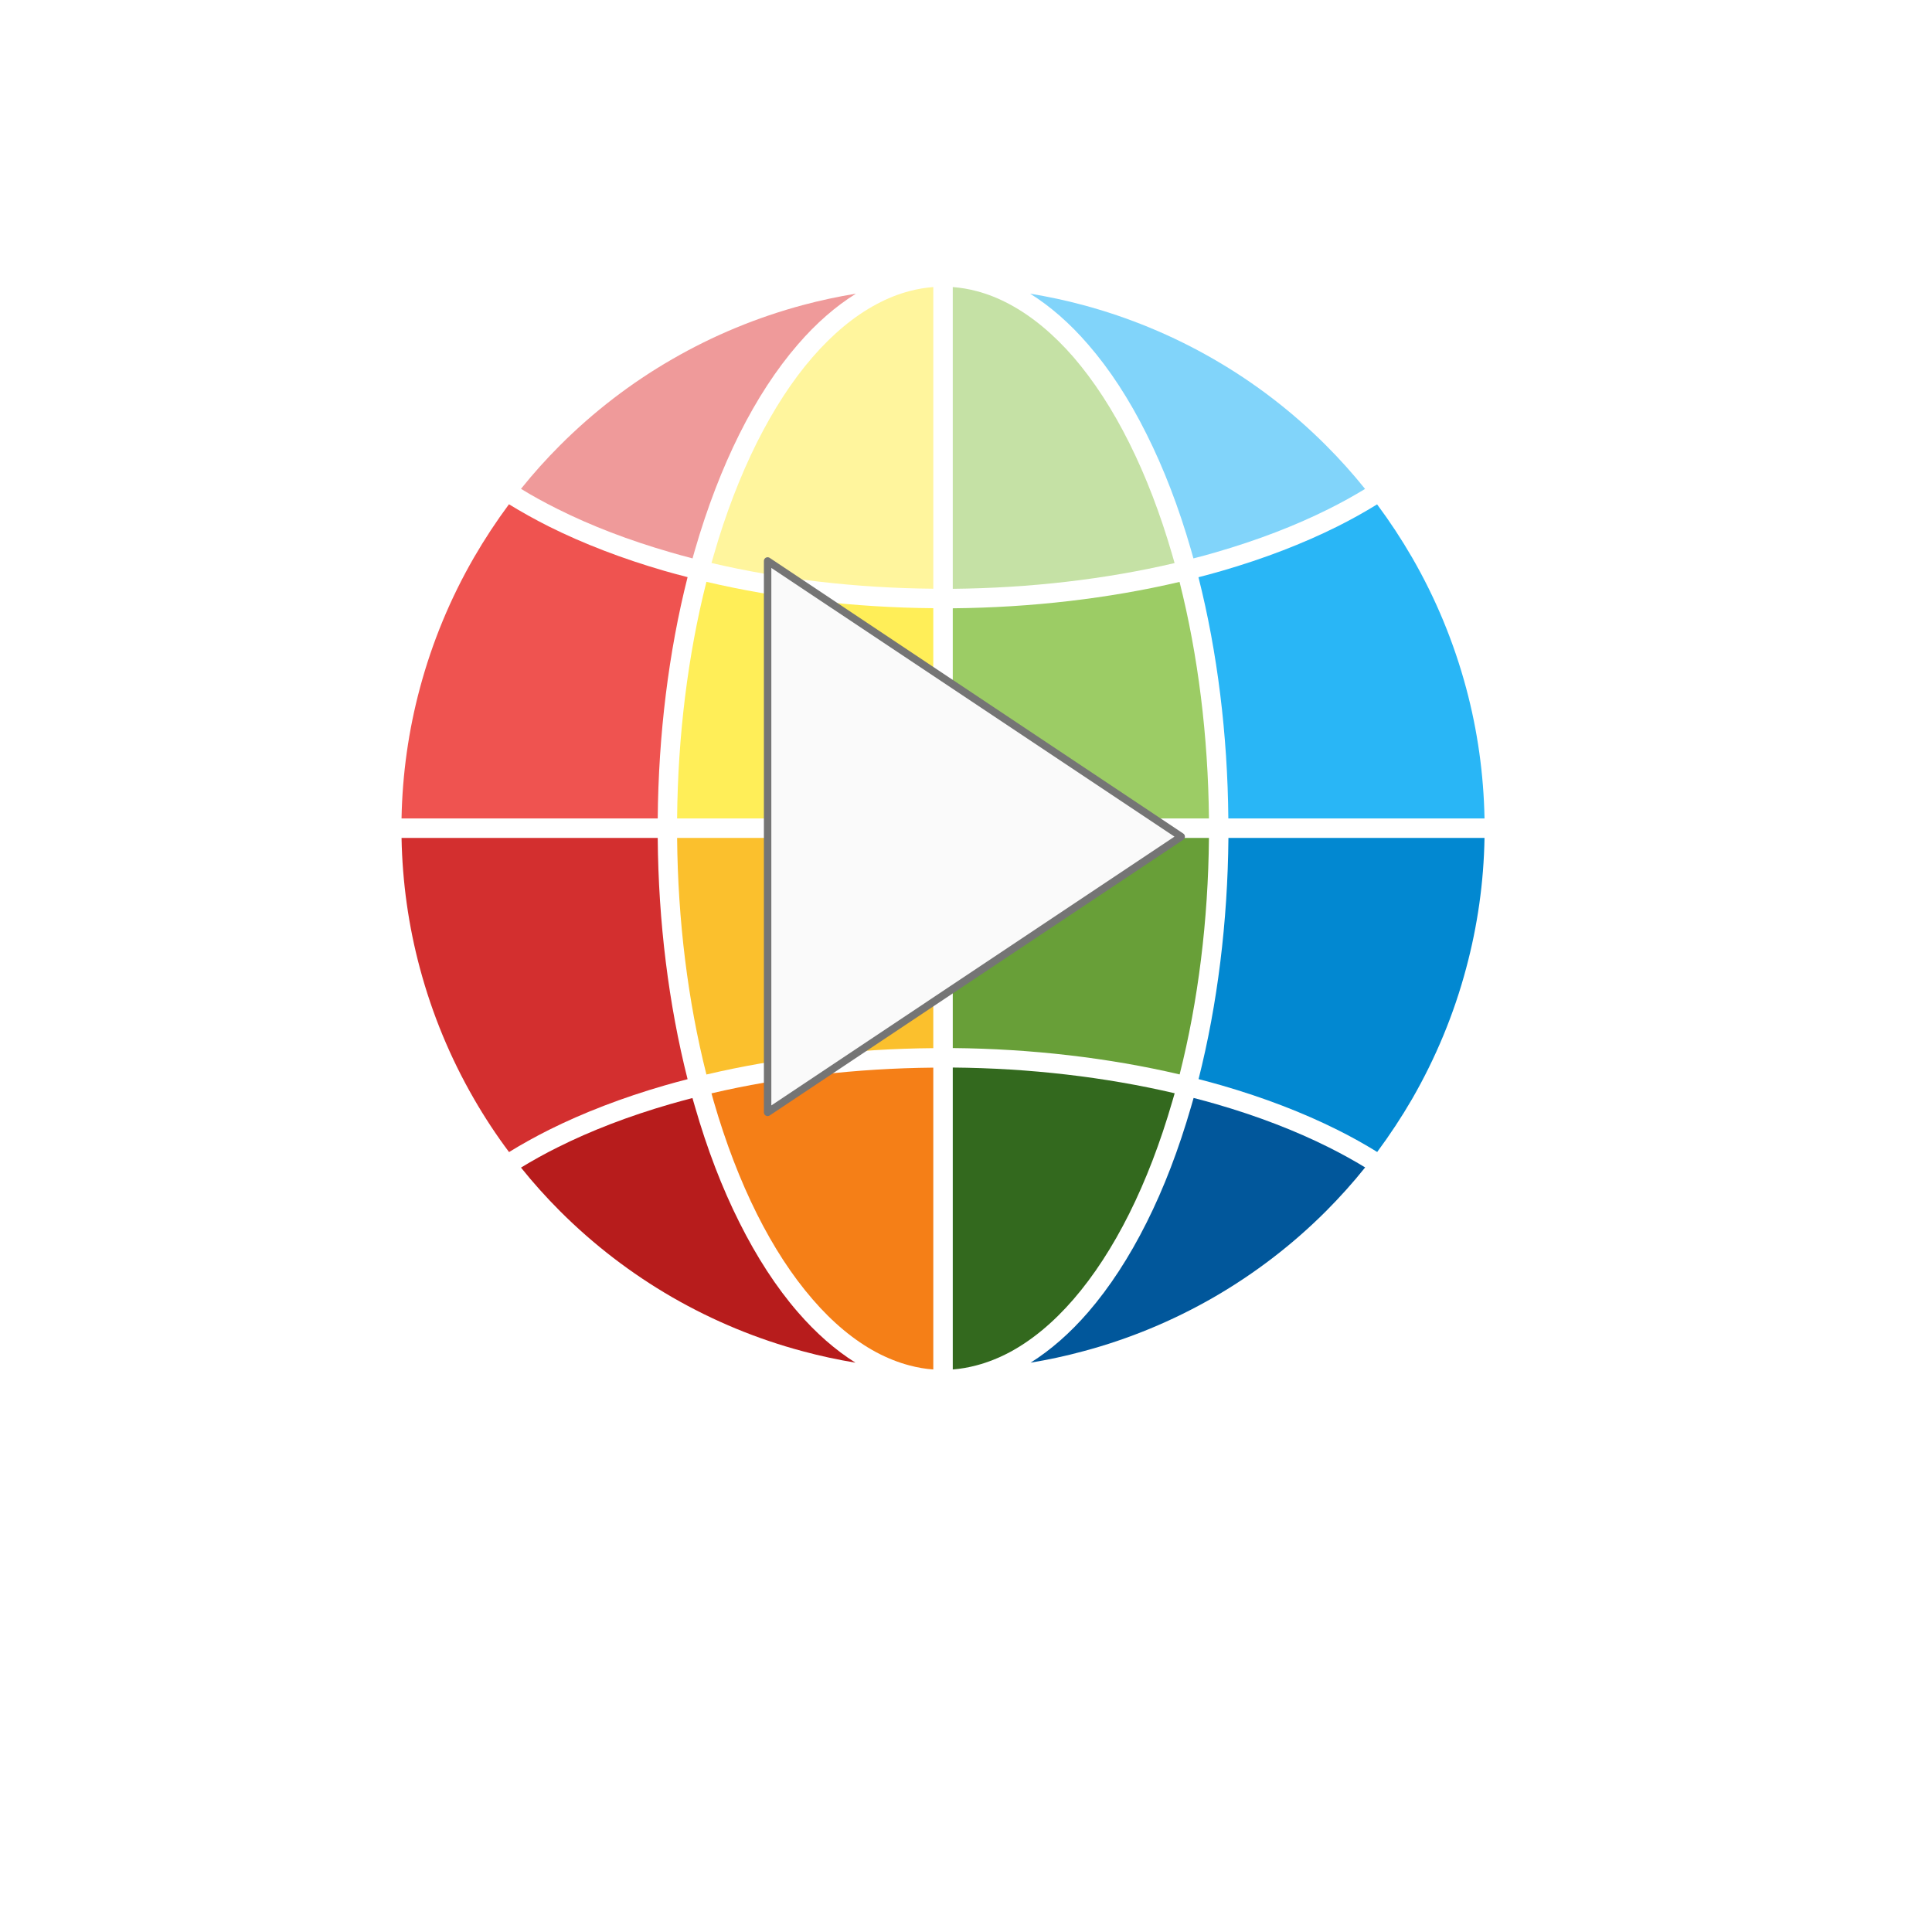
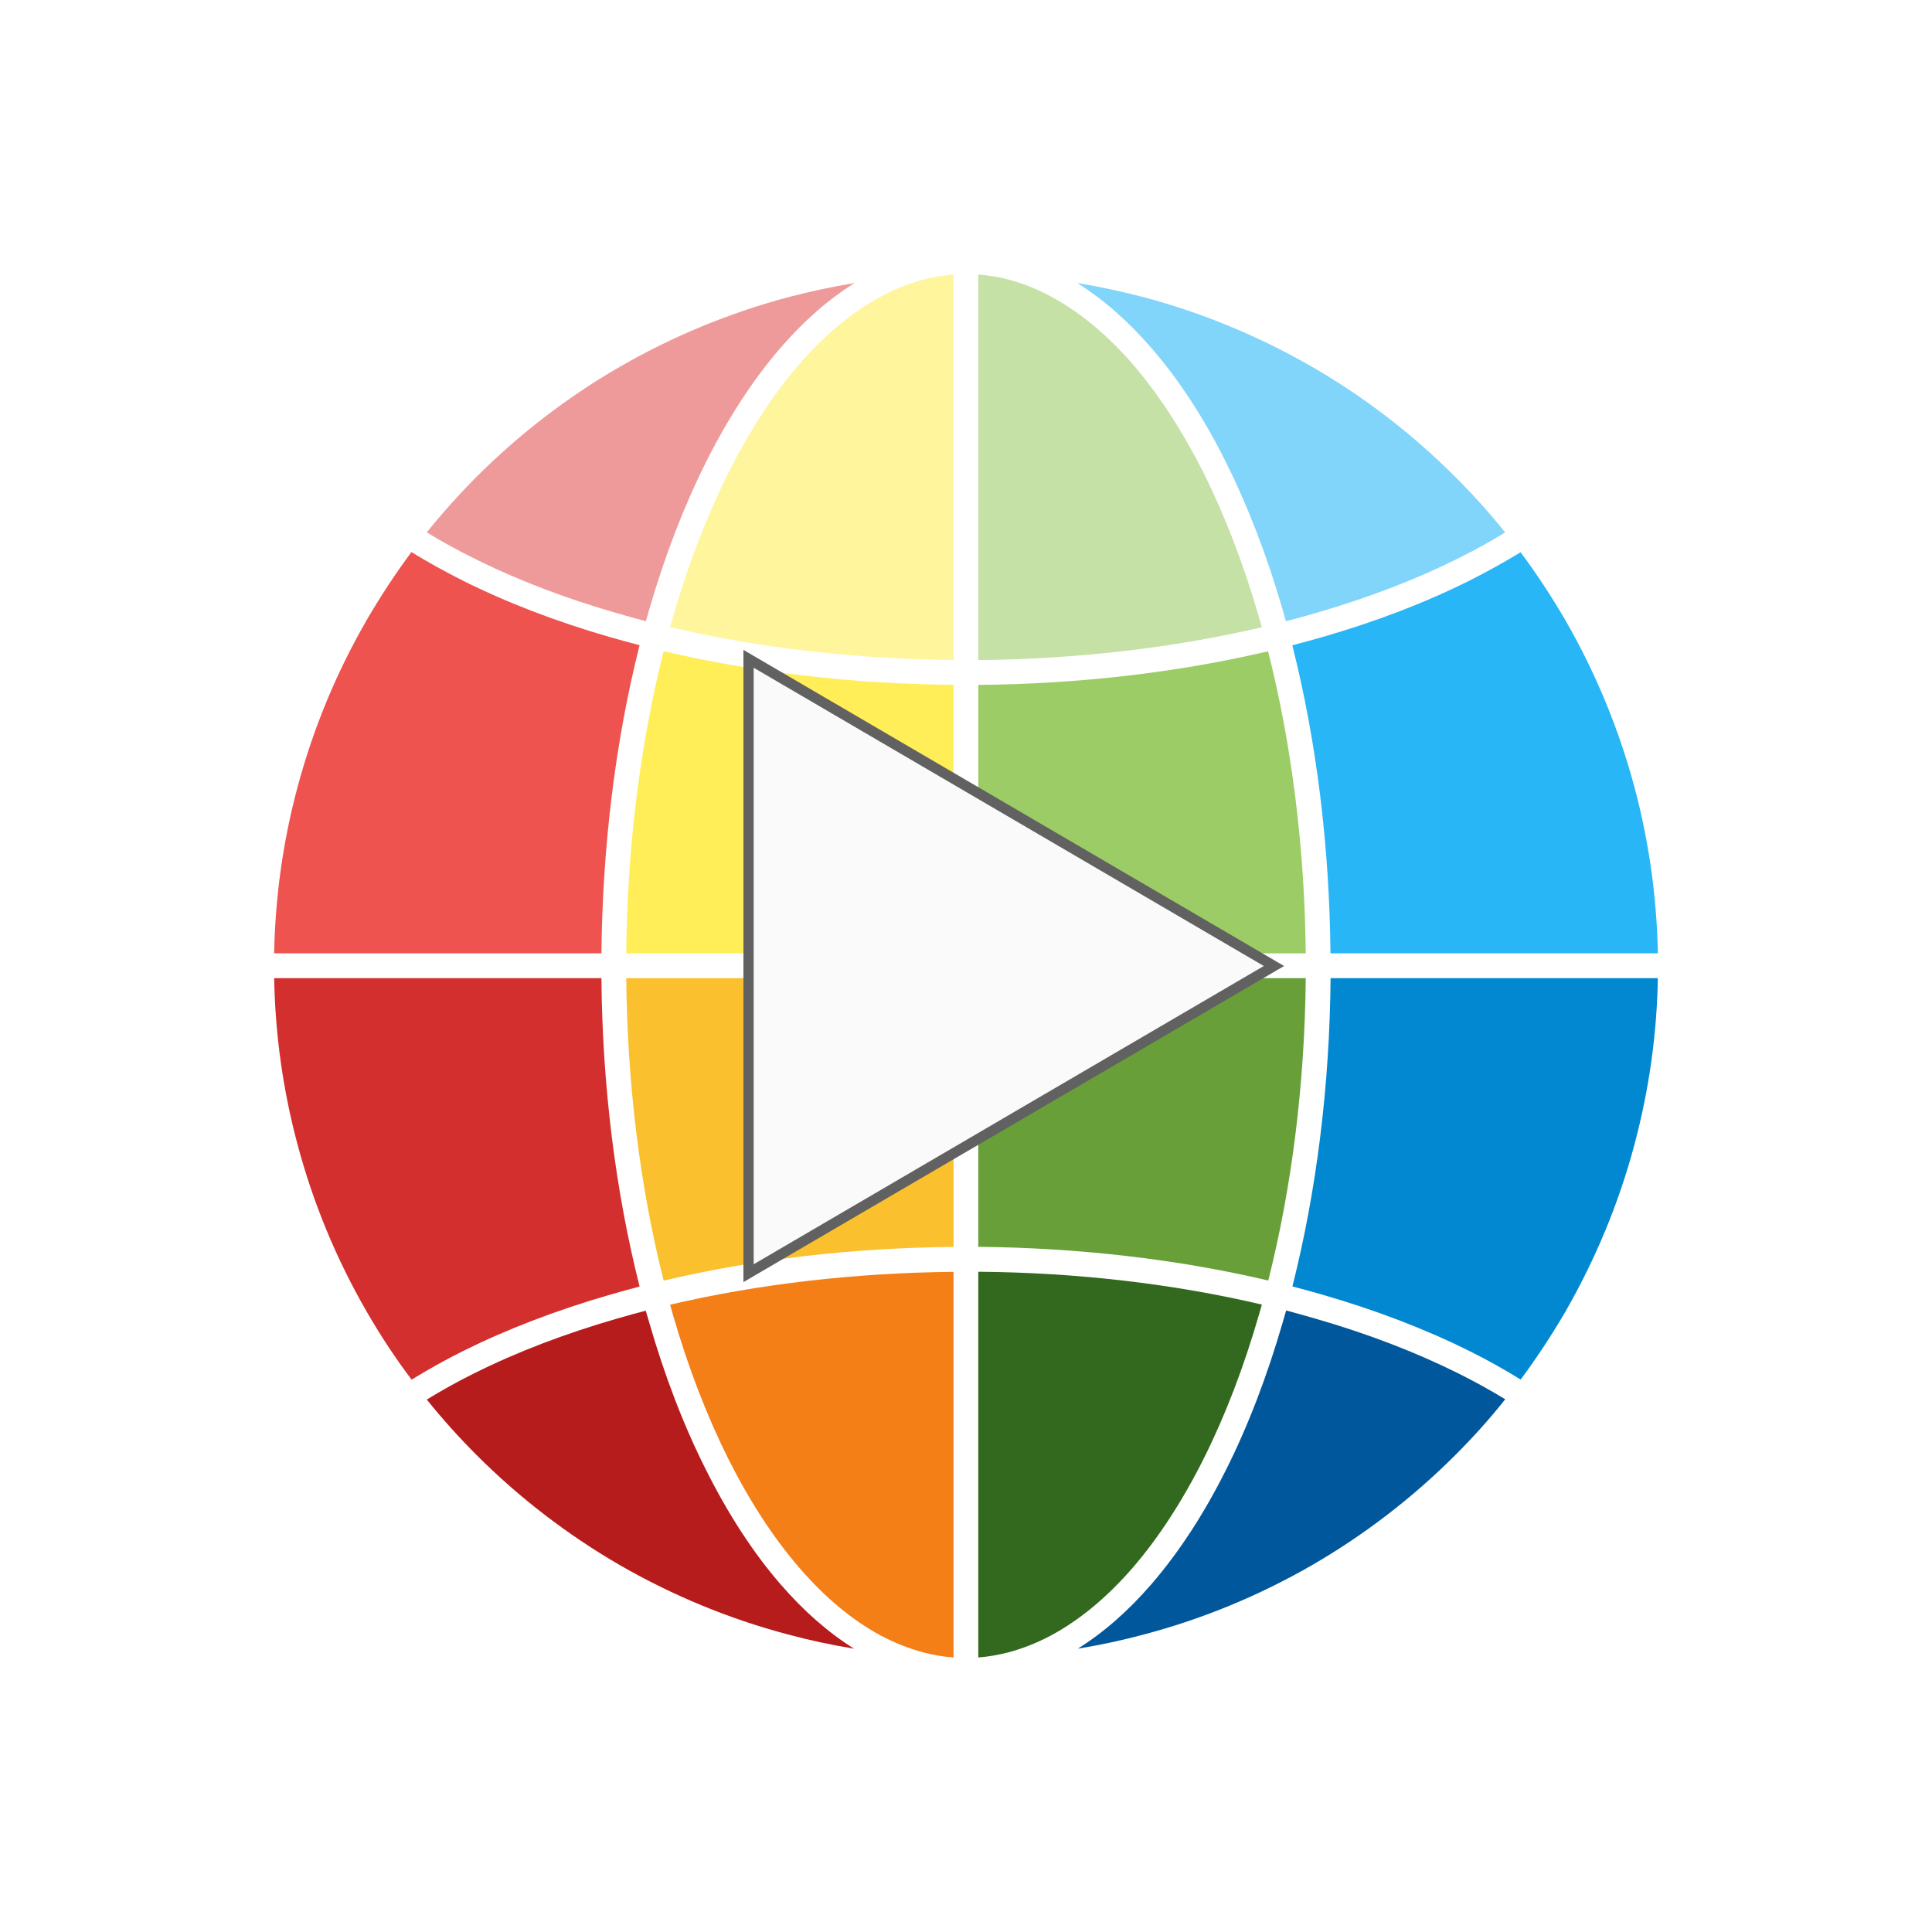
- <svg xmlns="http://www.w3.org/2000/svg" xmlns:ns1="http://xml.openoffice.org/svg/export" version="1.2" width="210.26mm" height="210.26mm" viewBox="0 0 21026 21026" preserveAspectRatio="xMidYMid" fill-rule="evenodd" stroke-width="28.222" stroke-linejoin="round" xml:space="preserve">
+ <svg xmlns="http://www.w3.org/2000/svg" xmlns:ns1="http://xml.openoffice.org/svg/export" version="1.2" width="200mm" height="200mm" viewBox="0 0 20000 20000" preserveAspectRatio="xMidYMid" fill-rule="evenodd" stroke-width="28.222" stroke-linejoin="round" xml:space="preserve">
  <defs class="ClipPathGroup">
    <clipPath id="presentation_clip_path" clipPathUnits="userSpaceOnUse">
-       <rect x="0" y="0" width="21026" height="21026" />
+       <rect x="0" y="0" width="20000" height="20000" />
    </clipPath>
    <clipPath id="presentation_clip_path_shrink" clipPathUnits="userSpaceOnUse">
-       <rect x="21" y="21" width="20984" height="20984" />
+       <rect x="20" y="20" width="19960" height="19960" />
    </clipPath>
  </defs>
  <defs class="TextShapeIndex">
    <g ns1:slide="id1" ns1:id-list="id3 id4" />
  </defs>
  <defs class="EmbeddedBulletChars">
    <g id="bullet-char-template-57356" transform="scale(0.0004882812,-0.0004882812)">
      <path d="M 580,1141 L 1163,571 580,0 -4,571 580,1141 Z" />
    </g>
    <g id="bullet-char-template-57354" transform="scale(0.0004882812,-0.0004882812)">
      <path d="M 8,1128 L 1137,1128 1137,0 8,0 8,1128 Z" />
    </g>
    <g id="bullet-char-template-10146" transform="scale(0.0004882812,-0.0004882812)">
      <path d="M 174,0 L 602,739 174,1481 1456,739 174,0 Z M 1358,739 L 309,1346 659,739 1358,739 Z" />
    </g>
    <g id="bullet-char-template-10132" transform="scale(0.0004882812,-0.0004882812)">
      <path d="M 2015,739 L 1276,0 717,0 1260,543 174,543 174,936 1260,936 717,1481 1274,1481 2015,739 Z" />
    </g>
    <g id="bullet-char-template-10007" transform="scale(0.0004882812,-0.0004882812)">
      <path d="M 0,-2 C -7,14 -16,27 -25,37 L 356,567 C 262,823 215,952 215,954 215,979 228,992 255,992 264,992 276,990 289,987 310,991 331,999 354,1012 L 381,999 492,748 772,1049 836,1024 860,1049 C 881,1039 901,1025 922,1006 886,937 835,863 770,784 769,783 710,716 594,584 L 774,223 C 774,196 753,168 711,139 L 727,119 C 717,90 699,76 672,76 641,76 570,178 457,381 L 164,-76 C 142,-110 111,-127 72,-127 30,-127 9,-110 8,-76 1,-67 -2,-52 -2,-32 -2,-23 -1,-13 0,-2 Z" />
    </g>
    <g id="bullet-char-template-10004" transform="scale(0.0004882812,-0.0004882812)">
      <path d="M 285,-33 C 182,-33 111,30 74,156 52,228 41,333 41,471 41,549 55,616 82,672 116,743 169,778 240,778 293,778 328,747 346,684 L 369,508 C 377,444 397,411 428,410 L 1163,1116 C 1174,1127 1196,1133 1229,1133 1271,1133 1292,1118 1292,1087 L 1292,965 C 1292,929 1282,901 1262,881 L 442,47 C 390,-6 338,-33 285,-33 Z" />
    </g>
    <g id="bullet-char-template-9679" transform="scale(0.0004882812,-0.0004882812)">
      <path d="M 813,0 C 632,0 489,54 383,161 276,268 223,411 223,592 223,773 276,916 383,1023 489,1130 632,1184 813,1184 992,1184 1136,1130 1245,1023 1353,916 1407,772 1407,592 1407,412 1353,268 1245,161 1136,54 992,0 813,0 Z" />
    </g>
    <g id="bullet-char-template-8226" transform="scale(0.0004882812,-0.0004882812)">
      <path d="M 346,457 C 273,457 209,483 155,535 101,586 74,649 74,723 74,796 101,859 155,911 209,963 273,989 346,989 419,989 480,963 531,910 582,859 608,796 608,723 608,648 583,586 532,535 482,483 420,457 346,457 Z" />
    </g>
    <g id="bullet-char-template-8211" transform="scale(0.0004882812,-0.0004882812)">
      <path d="M -4,459 L 1135,459 1135,606 -4,606 -4,459 Z" />
    </g>
    <g id="bullet-char-template-61548" transform="scale(0.0004882812,-0.0004882812)">
      <path d="M 173,740 C 173,903 231,1043 346,1159 462,1274 601,1332 765,1332 928,1332 1067,1274 1183,1159 1299,1043 1357,903 1357,740 1357,577 1299,437 1183,322 1067,206 928,148 765,148 601,148 462,206 346,322 231,437 173,577 173,740 Z" />
    </g>
  </defs>
  <g>
    <g id="id2" class="Master_Slide">
      <g id="bg-id2" class="Background" />
      <g id="bo-id2" class="BackgroundObjects" />
    </g>
  </g>
  <g class="SlideGroup">
    <g>
      <g id="container-id1">
        <g id="id1" class="Slide" clip-path="url(#presentation_clip_path)">
          <g class="Page">
            <g class="Graphic">
              <g id="id3">
-                 <rect class="BoundingBox" stroke="none" fill="none" x="0" y="0" width="21026" height="21026" />
-                 <path fill="rgb(211,47,47)" stroke="none" d="M 4570,10538 C 4446,10077 4379,9601 4370,9119 L 7158,9119 C 7165,10033 7277,10930 7483,11745 7399,11766 7317,11789 7236,11812 6773,11946 6350,12109 5975,12296 5822,12373 5676,12454 5540,12538 5402,12354 5275,12161 5159,11960 4900,11512 4703,11034 4570,10538 L 4570,10538 Z" />
-                 <path fill="rgb(183,28,28)" stroke="none" d="M 6095,13181 C 5945,13031 5803,12873 5670,12707 5796,12630 5929,12556 6070,12486 6433,12304 6845,12146 7294,12016 7374,11993 7455,11971 7536,11950 7545,11981 7554,12012 7563,12043 7696,12506 7859,12930 8047,13304 8236,13682 8449,14010 8683,14280 8882,14510 9092,14693 9310,14830 9117,14798 8926,14757 8738,14706 8242,14574 7764,14376 7316,14118 6868,13859 6458,13544 6095,13181 L 6095,13181 Z" />
-                 <path fill="rgb(1,87,155)" stroke="none" d="M 11788,14706 C 11600,14757 11409,14798 11216,14830 11434,14693 11644,14510 11843,14280 12076,14010 12290,13682 12479,13304 12667,12930 12829,12506 12963,12043 12972,12012 12981,11981 12990,11949 13073,11970 13155,11993 13236,12016 13685,12146 14096,12304 14460,12486 14600,12556 14732,12629 14857,12705 14724,12872 14581,13030 14431,13181 14068,13544 13658,13859 13210,14118 12762,14376 12284,14574 11788,14706 L 11788,14706 Z" />
-                 <path fill="rgb(2,136,209)" stroke="none" d="M 15368,11960 C 15252,12160 15125,12352 14988,12537 14852,12453 14708,12372 14555,12296 14181,12109 13757,11946 13294,11812 13212,11788 13128,11766 13044,11744 13250,10930 13361,10033 13369,9119 L 16156,9119 C 16148,9601 16080,10077 15956,10538 15824,11034 15626,11512 15368,11960 L 15368,11960 Z" />
-                 <path fill="rgb(41,182,246)" stroke="none" d="M 15956,7488 C 16080,7949 16147,8426 16156,8907 L 13368,8907 C 13360,7993 13249,7096 13043,6282 13127,6260 13211,6238 13293,6214 13756,6080 14179,5917 14554,5730 14706,5654 14851,5573 14987,5489 15124,5673 15251,5866 15367,6066 15626,6514 15823,6992 15956,7488 L 15956,7488 Z" />
-                 <path fill="rgb(129,212,250)" stroke="none" d="M 14430,4846 C 14580,4996 14723,5155 14856,5321 14731,5397 14598,5471 14459,5540 14095,5722 13683,5880 13234,6010 13153,6034 13071,6056 12988,6077 12980,6046 12971,6016 12962,5985 12829,5522 12666,5099 12478,4724 12290,4346 12076,4018 11842,3749 11642,3517 11430,3333 11211,3196 11405,3228 11598,3269 11788,3320 12283,3453 12761,3650 13209,3909 13657,4167 14067,4483 14430,4846 L 14430,4846 Z" />
-                 <path fill="rgb(239,154,154)" stroke="none" d="M 8738,3320 C 8928,3269 9120,3228 9315,3196 9095,3333 8883,3517 8683,3749 8450,4018 8236,4346 8047,4724 7860,5099 7697,5522 7563,5985 7554,6015 7546,6046 7537,6077 7455,6056 7374,6033 7294,6010 6844,5880 6433,5722 6069,5540 5929,5470 5795,5397 5670,5320 5803,5154 5945,4996 6095,4846 6458,4483 6868,4167 7316,3909 7764,3650 8242,3453 8738,3320 L 8738,3320 Z" />
-                 <path fill="rgb(239,83,80)" stroke="none" d="M 5159,6066 C 5275,5866 5402,5673 5539,5488 5676,5572 5821,5653 5974,5730 6349,5917 6772,6080 7235,6214 7317,6237 7399,6260 7483,6281 7277,7095 7166,7993 7158,8907 L 4370,8907 C 4379,8426 4446,7949 4570,7488 4703,6992 4900,6514 5159,6066 L 5159,6066 Z" />
-                 <path fill="rgb(245,127,23)" stroke="none" d="M 7767,11985 C 7759,11956 7751,11928 7743,11899 8498,11722 9321,11627 10157,11619 L 10157,14904 C 10071,14898 9984,14883 9898,14860 9776,14828 9656,14780 9537,14717 9295,14587 9062,14394 8844,14141 8621,13884 8417,13570 8237,13210 8055,12846 7897,12434 7767,11985 L 7767,11985 Z" />
-                 <path fill="rgb(255,238,88)" stroke="none" d="M 10157,6619 L 10157,8907 7369,8907 C 7377,8010 7486,7130 7688,6332 8460,6513 9301,6612 10157,6619 L 10157,6619 Z" />
-                 <path fill="rgb(251,192,45)" stroke="none" d="M 7688,11694 C 7486,10895 7377,10016 7369,9119 L 10157,9119 10157,11407 C 9301,11414 8460,11512 7688,11694 L 7688,11694 Z" />
-                 <path fill="rgb(255,245,157)" stroke="none" d="M 10157,3124 L 10157,6407 C 9320,6400 8498,6304 7743,6127 7751,6099 7759,6071 7767,6044 7896,5594 8055,5183 8236,4819 8417,4458 8620,4144 8843,3887 9062,3635 9295,3441 9537,3312 9655,3248 9776,3200 9898,3168 9984,3145 10070,3131 10157,3124 L 10157,3124 Z" />
-                 <path fill="rgb(51,105,30)" stroke="none" d="M 10628,14859 C 10542,14882 10456,14897 10369,14904 L 10369,11618 C 11205,11625 12028,11721 12784,11898 12776,11926 12767,11955 12759,11984 12629,12433 12471,12845 12289,13209 12109,13569 11905,13883 11683,14140 11464,14393 11231,14586 10989,14716 10870,14779 10750,14827 10628,14859 L 10628,14859 Z" />
-                 <path fill="rgb(156,204,101)" stroke="none" d="M 12837,6333 C 13039,7131 13148,8011 13157,8907 L 10369,8907 10369,6620 C 11224,6612 12065,6514 12837,6333 L 12837,6333 Z" />
-                 <path fill="rgb(104,159,56)" stroke="none" d="M 10369,11406 L 10369,9119 13157,9119 C 13149,10015 13040,10895 12838,11693 12066,11512 11224,11414 10369,11406 L 10369,11406 Z" />
-                 <path fill="rgb(197,225,165)" stroke="none" d="M 12759,6044 C 12767,6072 12775,6100 12783,6128 12028,6305 11205,6400 10369,6408 L 10369,3124 C 10456,3131 10542,3145 10628,3168 10750,3200 10870,3248 10989,3312 11231,3442 11464,3635 11683,3887 11905,4145 12109,4458 12289,4819 12471,5183 12629,5594 12759,6044 L 12759,6044 Z" />
+                 <rect class="BoundingBox" stroke="none" fill="none" x="-2125" y="-2125" width="24251" height="24251" />
+                 <path fill="rgb(211,47,47)" stroke="none" d="M 3081,11851 C 2930,11290 2849,10712 2838,10126 L 6226,10126 C 6235,11237 6371,12328 6621,13318 6520,13344 6419,13373 6321,13401 5759,13563 5245,13761 4789,13988 4603,14081 4425,14181 4261,14282 4092,14059 3938,13824 3797,13580 3482,13035 3242,12455 3081,11851 L 3081,11851 3081,11851 Z" />
+                 <path fill="rgb(183,28,28)" stroke="none" d="M 4934,15063 C 4753,14882 4580,14690 4418,14488 4571,14395 4732,14304 4904,14219 5345,13998 5846,13806 6391,13649 6489,13621 6587,13593 6685,13568 6696,13605 6707,13644 6718,13681 6880,14244 7078,14759 7307,15213 7537,15673 7795,16071 8080,16400 8321,16679 8577,16902 8841,17067 8607,17029 8375,16979 8146,16917 7544,16757 6962,16516 6418,16203 5874,15888 5376,15505 4934,15063 L 4934,15063 4934,15063 Z" />
+                 <path fill="rgb(1,87,155)" stroke="none" d="M 11853,16917 C 11624,16979 11392,17029 11157,17067 11422,16902 11677,16679 11919,16400 12203,16071 12463,15673 12693,15213 12921,14759 13118,14244 13281,13681 13292,13644 13303,13605 13314,13566 13414,13592 13514,13621 13612,13649 14158,13806 14657,13998 15100,14219 15270,14304 15431,14393 15582,14485 15421,14689 15247,14881 15065,15063 14623,15505 14125,15888 13581,16203 13037,16516 12456,16757 11853,16917 L 11853,16917 11853,16917 Z" />
+                 <path fill="rgb(2,136,209)" stroke="none" d="M 16204,13580 C 16062,13823 15909,14056 15742,14281 15576,14179 15401,14080 15216,13988 14761,13761 14246,13563 13684,13401 13583,13372 13482,13344 13379,13317 13629,12328 13765,11237 13774,10126 L 17162,10126 C 17152,10712 17069,11290 16919,11851 16758,12455 16517,13035 16204,13580 L 16204,13580 16204,13580 Z" />
+                 <path fill="rgb(41,182,246)" stroke="none" d="M 16919,8145 C 17069,8706 17151,9285 17162,9869 L 13773,9869 C 13763,8759 13628,7670 13378,6680 13480,6653 13582,6626 13682,6597 14245,6435 14759,6237 15215,6009 15398,5916 15575,5818 15741,5717 15908,5940 16061,6175 16203,6417 16517,6962 16757,7543 16919,8145 L 16919,8145 16919,8145 Z" />
+                 <path fill="rgb(129,212,250)" stroke="none" d="M 15063,4935 C 15246,5117 15420,5310 15581,5512 15430,5604 15268,5695 15099,5778 14656,6000 14155,6192 13610,6349 13512,6378 13412,6405 13311,6431 13301,6393 13291,6356 13280,6319 13118,5756 12919,5243 12692,4787 12463,4327 12203,3928 11918,3601 11675,3320 11417,3096 11151,2929 11387,2969 11622,3019 11853,3080 12455,3242 13035,3482 13580,3796 14124,4109 14622,4494 15063,4935 L 15063,4935 15063,4935 Z" />
+                 <path fill="rgb(239,154,154)" stroke="none" d="M 8146,3080 C 8377,3019 8610,2969 8848,2929 8580,3096 8323,3320 8080,3601 7797,3928 7537,4327 7307,4787 7079,5243 6881,5756 6718,6319 6707,6355 6697,6393 6686,6431 6587,6405 6489,6377 6391,6349 5845,6192 5345,6000 4903,5778 4732,5694 4570,5604 4418,5511 4580,5309 4753,5117 4934,4935 5376,4494 5874,4109 6418,3796 6962,3482 7544,3242 8146,3080 L 8146,3080 8146,3080 Z" />
+                 <path fill="rgb(239,83,80)" stroke="none" d="M 3797,6417 C 3938,6175 4092,5940 4259,5715 4425,5817 4602,5915 4788,6009 5244,6237 5758,6435 6320,6597 6419,6625 6520,6653 6621,6679 6371,7668 6237,8759 6226,9869 L 2838,9869 C 2849,9285 2930,8706 3081,8145 3242,7543 3482,6962 3797,6417 L 3797,6417 3797,6417 Z" />
+                 <path fill="rgb(245,127,23)" stroke="none" d="M 6966,13610 C 6956,13575 6946,13541 6937,13506 7855,13291 8855,13176 9871,13166 L 9871,17158 C 9767,17151 9660,17133 9556,17105 9407,17065 9262,17007 9117,16931 8823,16772 8540,16538 8275,16230 8005,15918 7757,15536 7538,15099 7317,14657 7124,14156 6966,13610 L 6966,13610 6966,13610 Z" />
+                 <path fill="rgb(255,238,88)" stroke="none" d="M 9871,7089 L 9871,9869 6483,9869 C 6493,8780 6625,7711 6870,6741 7809,6961 8831,7081 9871,7089 L 9871,7089 9871,7089 Z" />
+                 <path fill="rgb(251,192,45)" stroke="none" d="M 6870,13257 C 6625,12286 6493,11217 6483,10126 L 9871,10126 9871,12908 C 8831,12917 7809,13035 6870,13257 L 6870,13257 6870,13257 Z" />
+                 <path fill="rgb(255,245,157)" stroke="none" d="M 9871,2842 L 9871,6832 C 8854,6823 7855,6707 6937,6492 6946,6458 6956,6424 6966,6390 7123,5844 7317,5344 7537,4901 7757,4464 8003,4082 8274,3770 8540,3464 8823,3228 9117,3071 9261,2993 9407,2934 9556,2895 9660,2867 9765,2850 9871,2842 L 9871,2842 9871,2842 Z" />
+                 <path fill="rgb(51,105,30)" stroke="none" d="M 10443,17104 C 10339,17131 10233,17150 10127,17158 L 10127,13165 C 11144,13173 12144,13289 13063,13505 13054,13538 13043,13574 13033,13609 12875,14155 12683,14656 12462,15097 12243,15535 11995,15917 11726,16229 11460,16536 11175,16771 10882,16929 10738,17006 10591,17064 10443,17104 L 10443,17104 10443,17104 Z" />
+                 <path fill="rgb(156,204,101)" stroke="none" d="M 13127,6742 C 13373,7712 13506,8781 13517,9869 L 10127,9869 10127,7090 C 11167,7081 12190,6962 13127,6742 L 13127,6742 13127,6742 Z" />
+                 <path fill="rgb(104,159,56)" stroke="none" d="M 10127,12907 L 10127,10126 13517,10126 C 13507,11215 13374,12286 13129,13256 12191,13035 11167,12917 10127,12907 L 10127,12907 10127,12907 Z" />
+                 <path fill="rgb(197,225,165)" stroke="none" d="M 13033,6390 C 13043,6425 13052,6459 13062,6493 12144,6708 11144,6823 10127,6833 L 10127,2842 C 10233,2850 10339,2867 10443,2895 10591,2934 10738,2993 10882,3071 11175,3229 11460,3464 11726,3770 11995,4083 12243,4464 12462,4901 12683,5344 12875,5844 13033,6390 L 13033,6390 13033,6390 Z" />
              </g>
            </g>
            <g class="com.sun.star.drawing.CustomShape">
              <g id="id4">
-                 <rect class="BoundingBox" stroke="none" fill="none" x="8313" y="6064" width="4584" height="6084" />
-                 <path fill="rgb(250,250,250)" stroke="none" d="M 12855,9105 L 8354,12106 8354,6105 12855,9105 Z" />
-                 <path fill="none" stroke="rgb(117,117,117)" stroke-width="81" stroke-linejoin="round" d="M 12855,9105 L 8354,12106 8354,6105 12855,9105 Z" />
+                 <rect class="BoundingBox" stroke="none" fill="none" x="7696" y="6727" width="5599" height="6547" />
+                 <path fill="rgb(250,250,250)" stroke="none" d="M 13188,10000 L 7749,13180 7749,6820 13188,10000 Z" />
+                 <path fill="none" stroke="rgb(97,97,97)" stroke-width="106" stroke-linejoin="miter" d="M 13188,10000 L 7749,13180 7749,6820 13188,10000 Z" />
              </g>
            </g>
          </g>
        </g>
      </g>
    </g>
  </g>
</svg>
